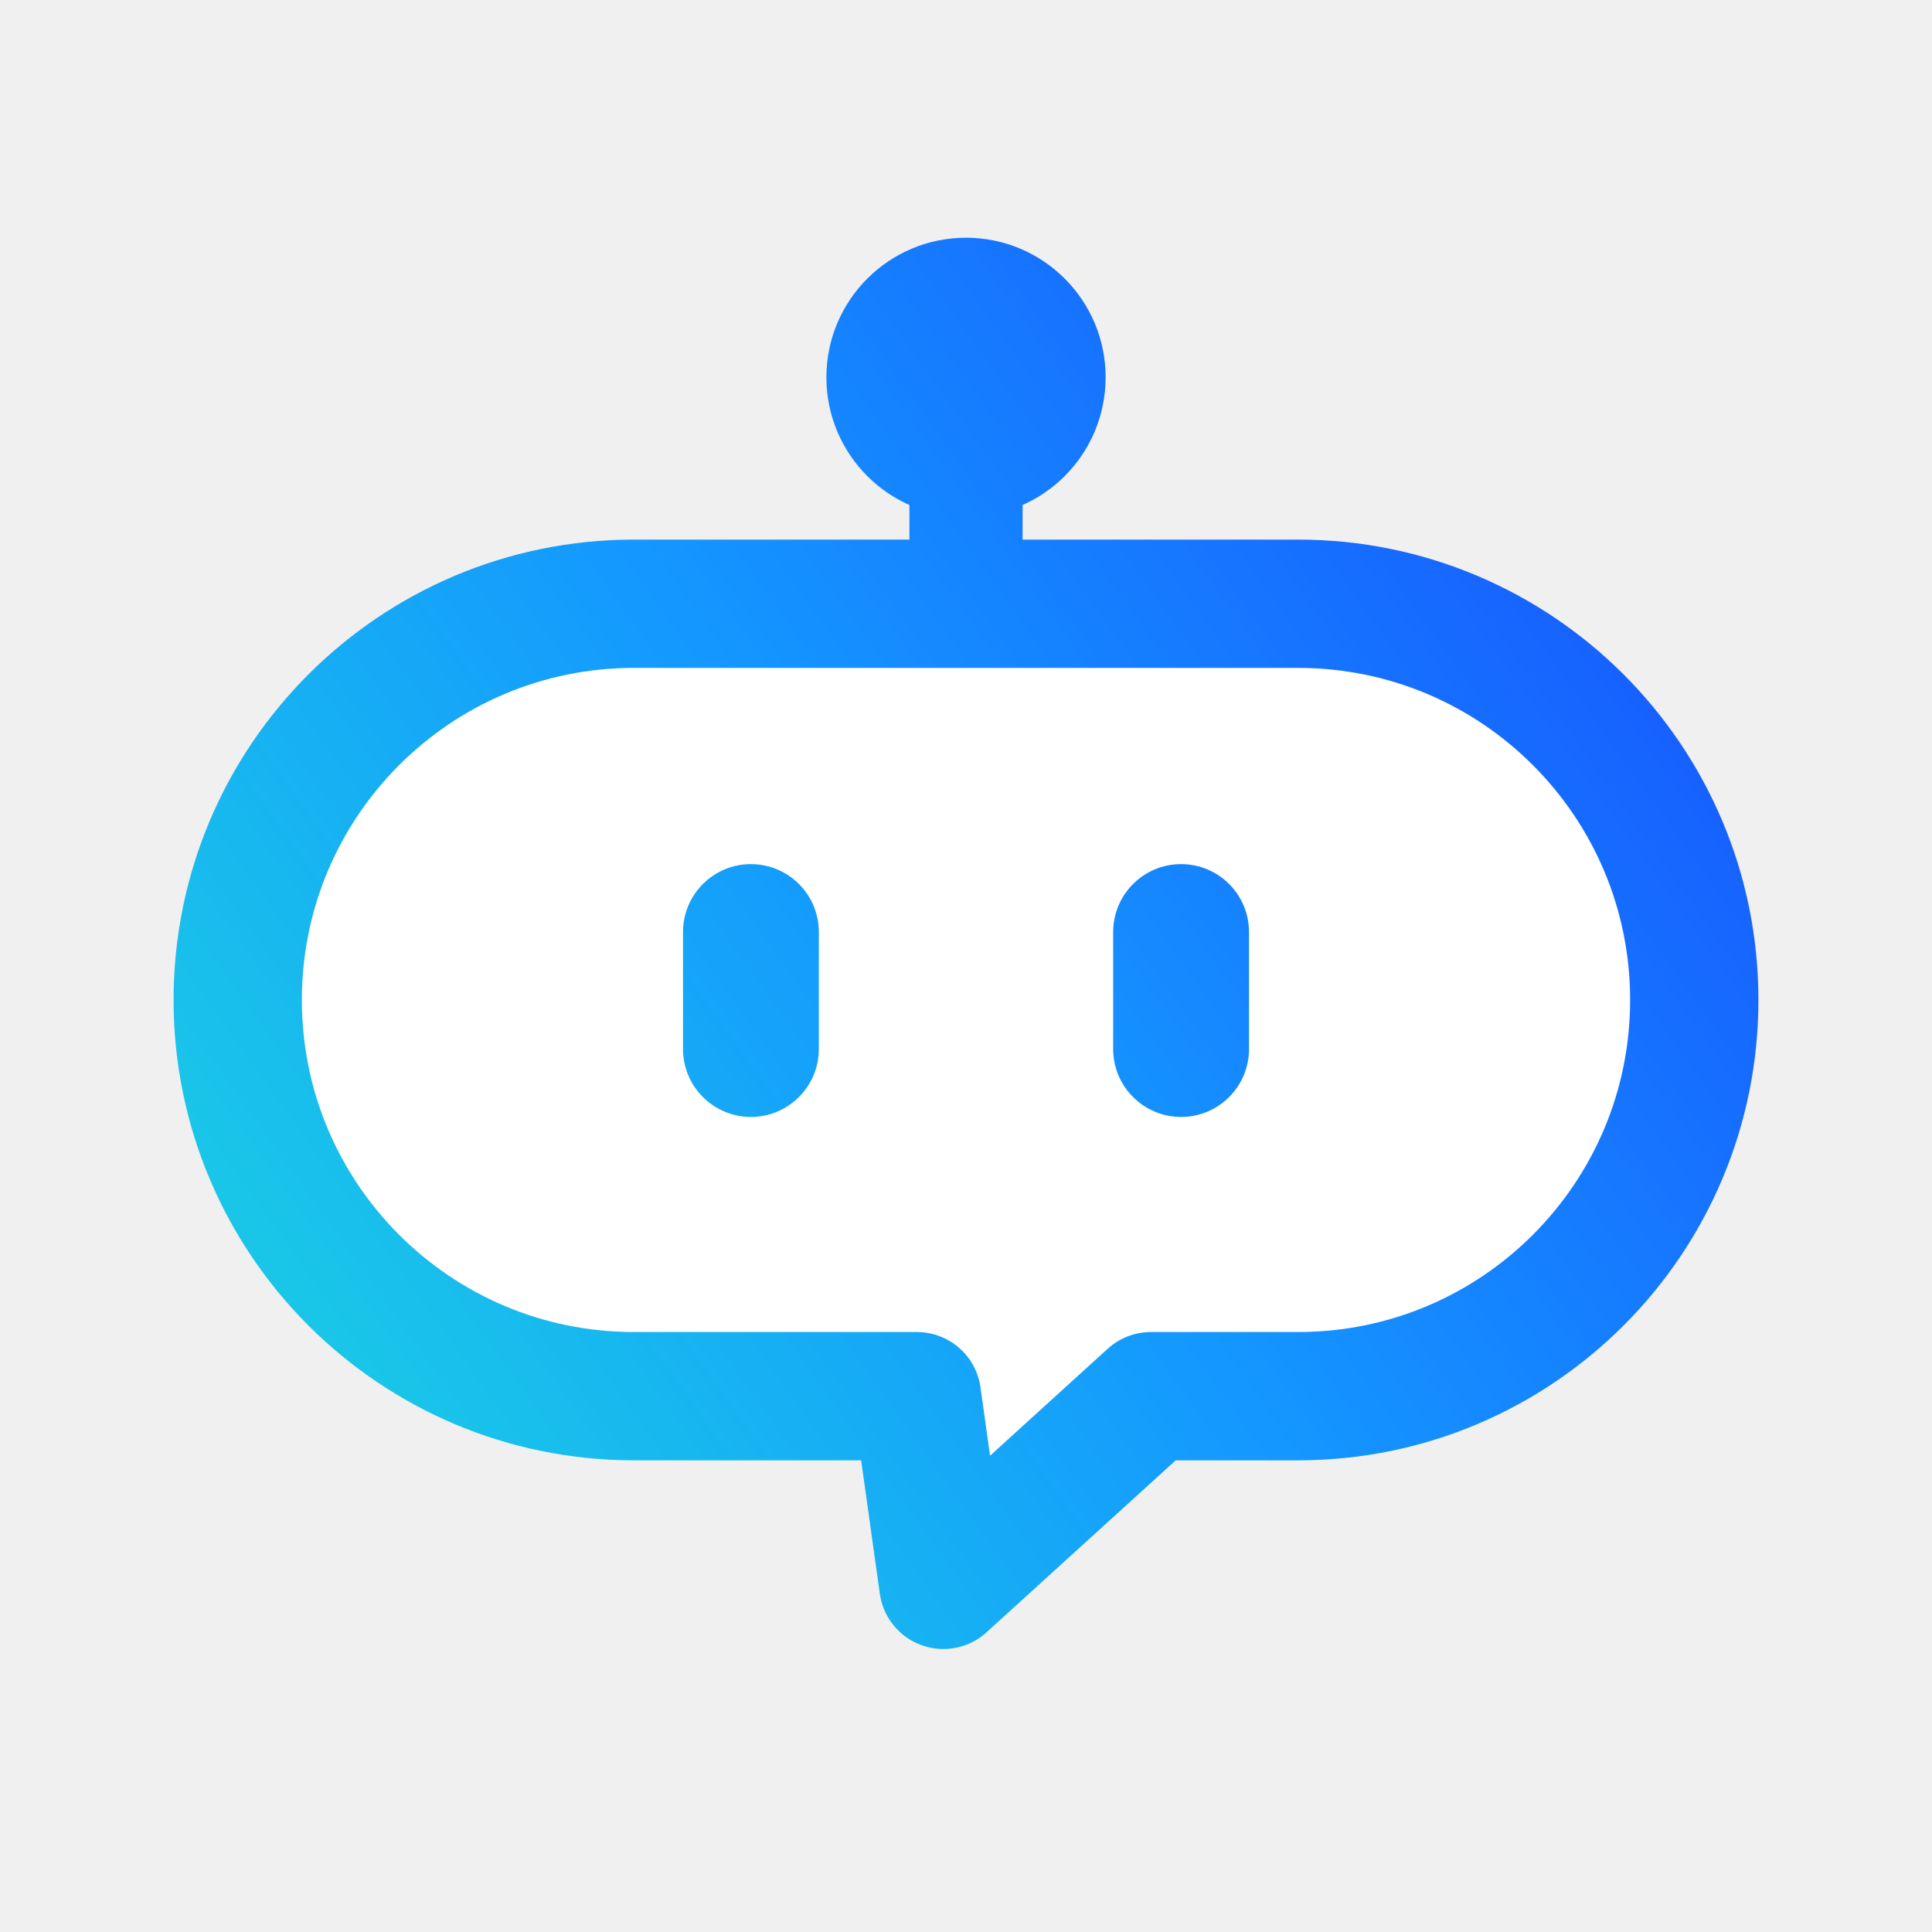
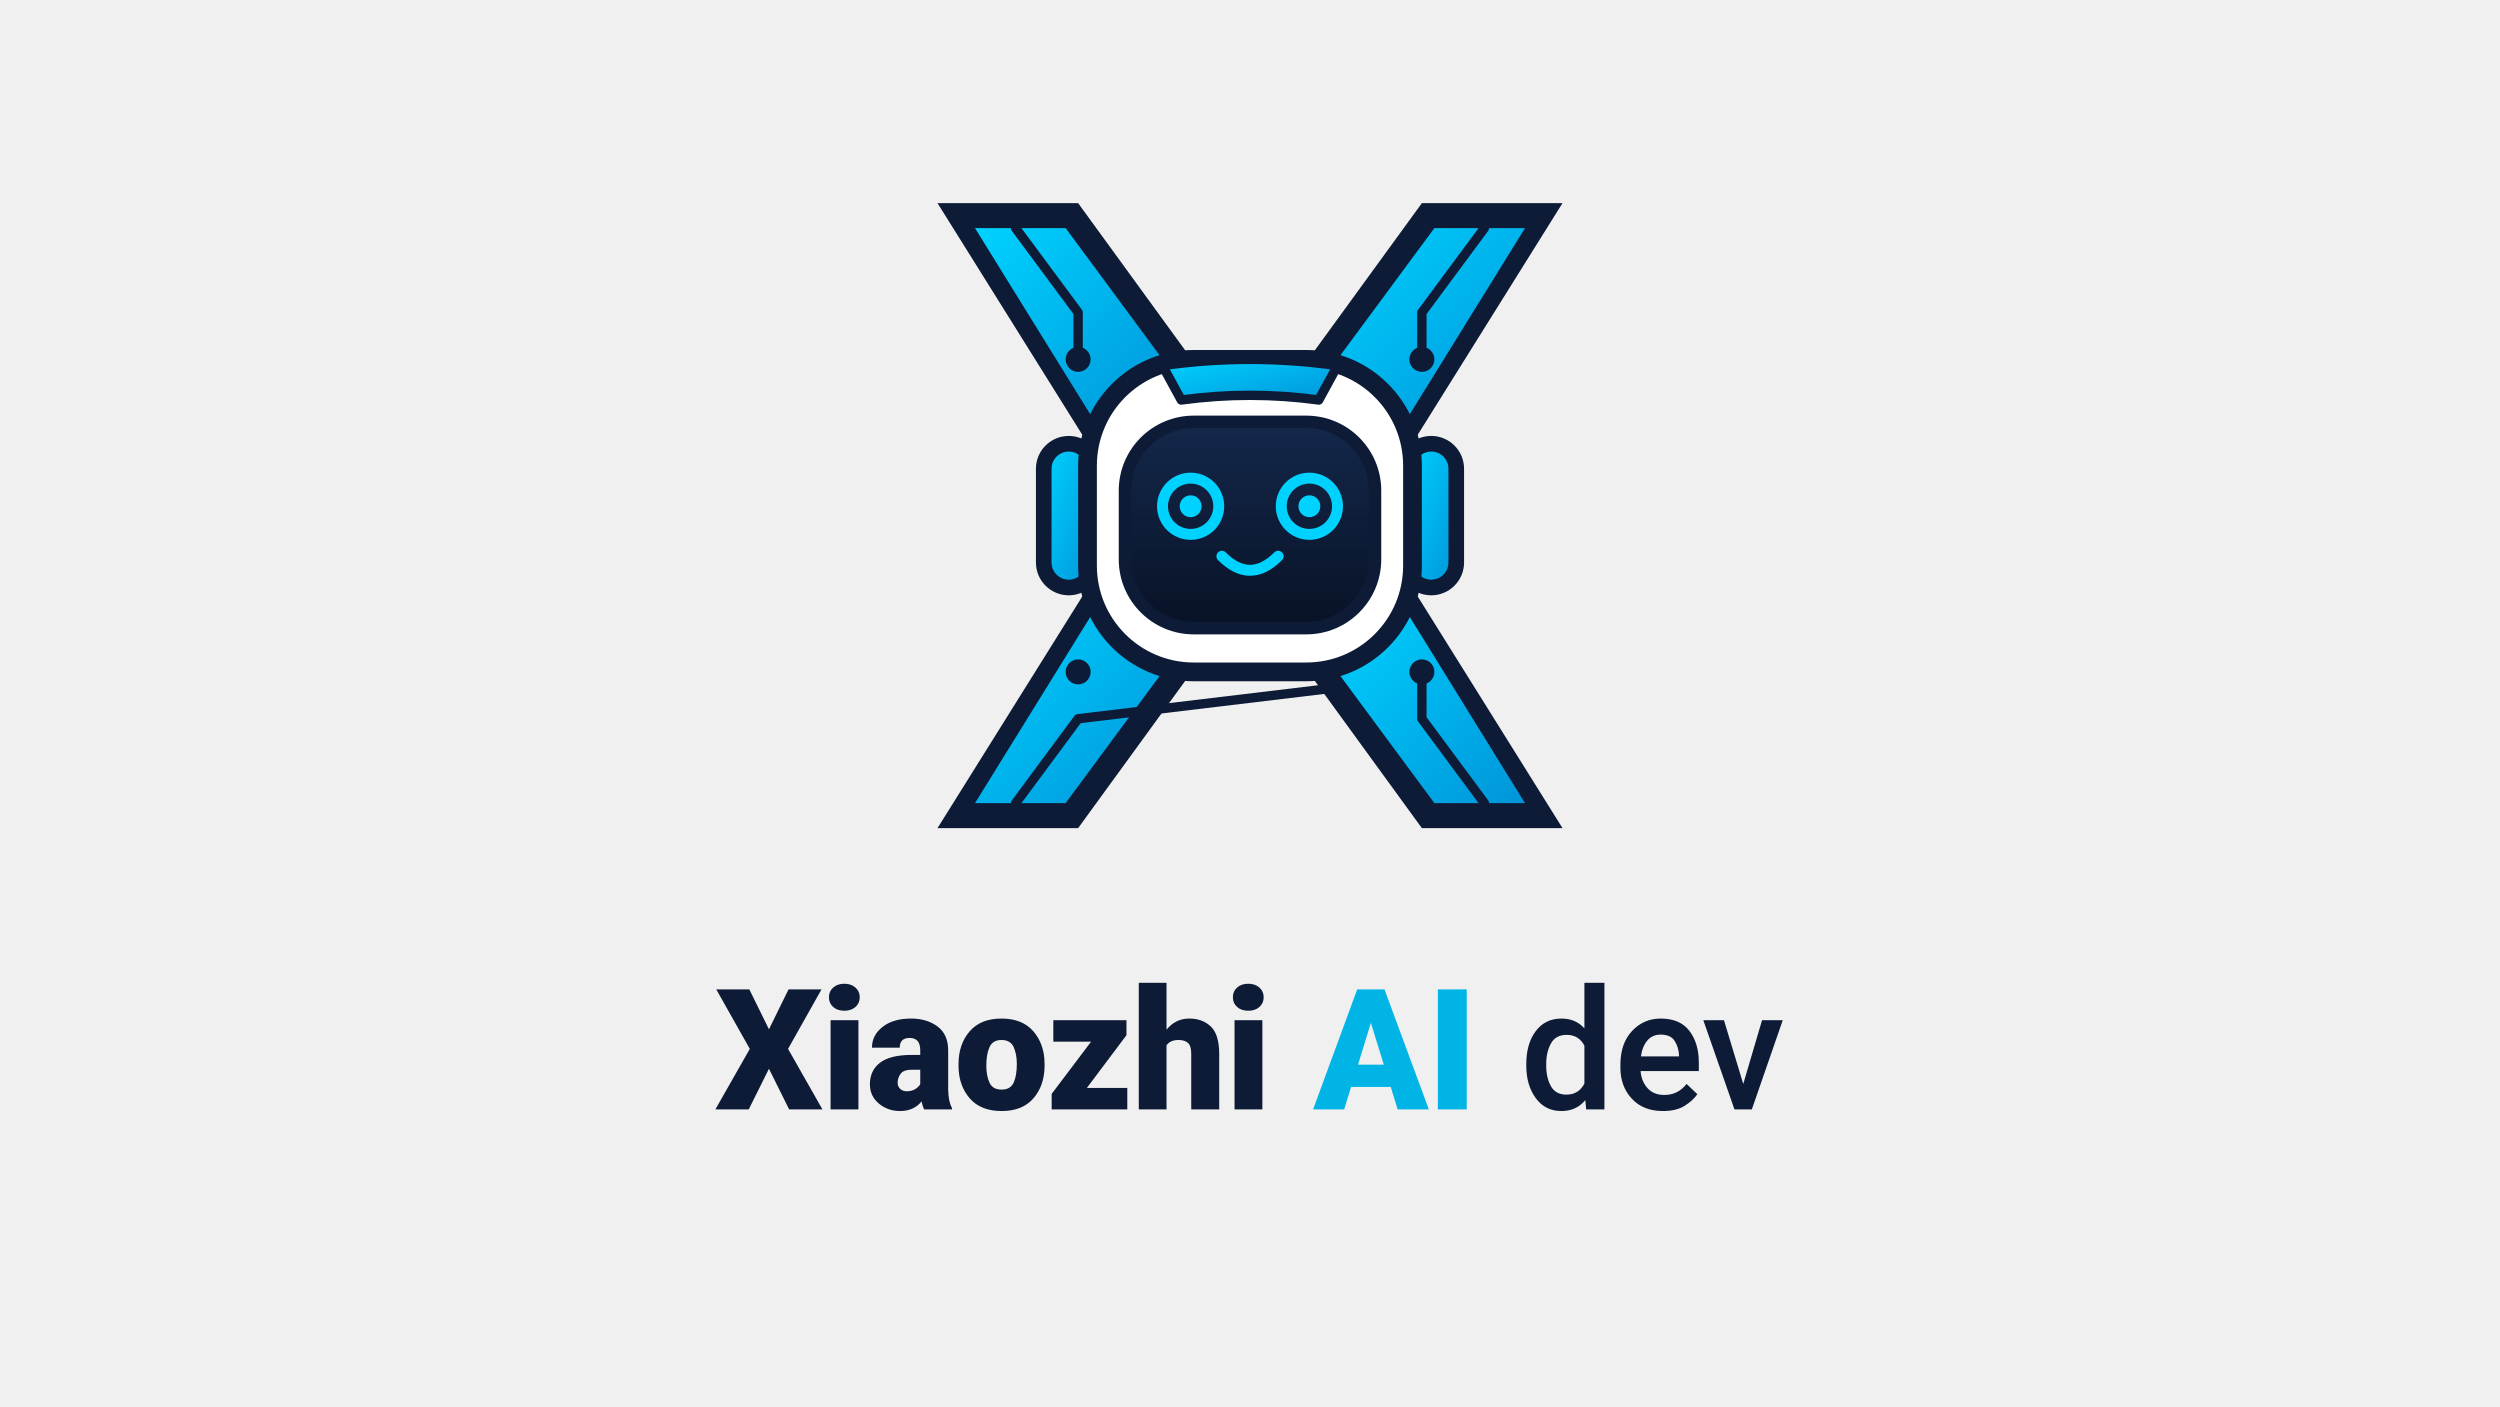
- <svg xmlns="http://www.w3.org/2000/svg" width="512" height="512" viewBox="0 0 512 512" fill="none">
-   <rect x="52" y="227" width="70" height="98" rx="34" fill="url(#mark)" />
-   <rect x="390" y="227" width="70" height="98" rx="34" fill="url(#mark)" />
-   <path d="M256 160v-42" stroke="url(#mark)" stroke-width="30" stroke-linecap="round" />
-   <circle cx="256" cy="100" r="37" fill="url(#mark)" />
-   <path d="M168 160h176c58 0 105 47 105 105s-47 105-105 105h-39l-55 50-7-50h-75c-58 0-105-47-105-105s47-105 105-105Z" fill="white" stroke="url(#mark)" stroke-width="34" stroke-linejoin="round" />
-   <rect x="181" y="229" width="36" height="67" rx="18" fill="url(#mark)" />
-   <rect x="295" y="229" width="36" height="67" rx="18" fill="url(#mark)" />
+ <svg xmlns="http://www.w3.org/2000/svg" viewBox="0 0 800 450" width="800" height="450">
  <defs>
-     <linearGradient id="mark" x1="91" y1="361" x2="407" y2="135" gradientUnits="userSpaceOnUse">
-       <stop stop-color="#19C6E8" />
-       <stop offset="0.48" stop-color="#1498FF" />
-       <stop offset="1" stop-color="#1760FF" />
+     <linearGradient id="cyanGrad" x1="0%" y1="0%" x2="100%" y2="100%">
+       <stop offset="0%" stop-color="#00d2ff" />
+       <stop offset="100%" stop-color="#0095d9" />
+     </linearGradient>
+     <linearGradient id="screenGrad" x1="0%" y1="0%" x2="0%" y2="100%">
+       <stop offset="0%" stop-color="#14284b" />
+       <stop offset="100%" stop-color="#081226" />
    </linearGradient>
  </defs>
+   <g id="tech-x">
+     <polygon points="300,65 345,65 385,120 350,145" fill="#0d1b36" />
+     <polygon points="312,73 341,73 375,119 351,136" fill="url(#cyanGrad)" />
+     <polyline points="325,73 345,100 345,112" fill="none" stroke="#0d1b36" stroke-width="3" stroke-linecap="round" stroke-linejoin="round" />
+     <circle cx="345" cy="115" r="4" fill="#0d1b36" />
+     <polygon points="500,65 455,65 415,120 450,145" fill="#0d1b36" />
+     <polygon points="488,73 459,73 425,119 449,136" fill="url(#cyanGrad)" />
+     <polyline points="475,73 455,100 455,112" fill="none" stroke="#0d1b36" stroke-width="3" stroke-linecap="round" stroke-linejoin="round" />
+     <circle cx="455" cy="115" r="4" fill="#0d1b36" />
+     <polygon points="300,265 345,265 385,210 350,185" fill="#0d1b36" />
+     <polygon points="312,257 341,257 375,211 351,194" fill="url(#cyanGrad)" />
+     <polyline points="325,257 345,230 445,218" fill="none" stroke="#0d1b36" stroke-width="3" stroke-linecap="round" stroke-linejoin="round" />
+     <circle cx="345" cy="215" r="4" fill="#0d1b36" />
+     <polygon points="500,265 455,265 415,210 450,185" fill="#0d1b36" />
+     <polygon points="488,257 459,257 425,211 449,194" fill="url(#cyanGrad)" />
+     <polyline points="475,257 455,230 455,218" fill="none" stroke="#0d1b36" stroke-width="3" stroke-linecap="round" stroke-linejoin="round" />
+     <circle cx="455" cy="215" r="4" fill="#0d1b36" />
+   </g>
+   <g id="robot-head">
+     <rect x="334" y="142" width="16" height="46" rx="8" fill="url(#cyanGrad)" stroke="#0d1b36" stroke-width="5" />
+     <rect x="450" y="142" width="16" height="46" rx="8" fill="url(#cyanGrad)" stroke="#0d1b36" stroke-width="5" />
+     <rect x="348" y="115" width="104" height="100" rx="34" fill="#ffffff" stroke="#0d1b36" stroke-width="6" />
+     <path d="M 372 117 Q 400 113 428 117 L 422 128 Q 400 125 378 128 Z" fill="url(#cyanGrad)" stroke="#0d1b36" stroke-width="3" stroke-linejoin="round" />
+     <rect x="360" y="135" width="80" height="66" rx="22" fill="url(#screenGrad)" stroke="#0d1b36" stroke-width="4" />
+     <circle cx="381" cy="162" r="9" fill="none" stroke="#00d2ff" stroke-width="3.5" />
+     <circle cx="381" cy="162" r="3.5" fill="#00d2ff" />
+     <circle cx="419" cy="162" r="9" fill="none" stroke="#00d2ff" stroke-width="3.5" />
+     <circle cx="419" cy="162" r="3.5" fill="#00d2ff" />
+     <path d="M 391 178 Q 400 187 409 178" fill="none" stroke="#00d2ff" stroke-width="3.5" stroke-linecap="round" />
+   </g>
+   <g id="logo-text" transform="translate(400, 355)" text-anchor="middle" font-family="system-ui, -apple-system, 'Segoe UI', Roboto, Helvetica, Arial, sans-serif" font-size="54" letter-spacing="-0.5">
+     <text x="0" y="0">
+       <tspan font-weight="800" fill="#0d1b36">Xiaozhi </tspan>
+       <tspan font-weight="800" fill="#00b4e6">AI </tspan>
+       <tspan font-weight="500" fill="#0d1b36">dev</tspan>
+     </text>
+   </g>
</svg>
